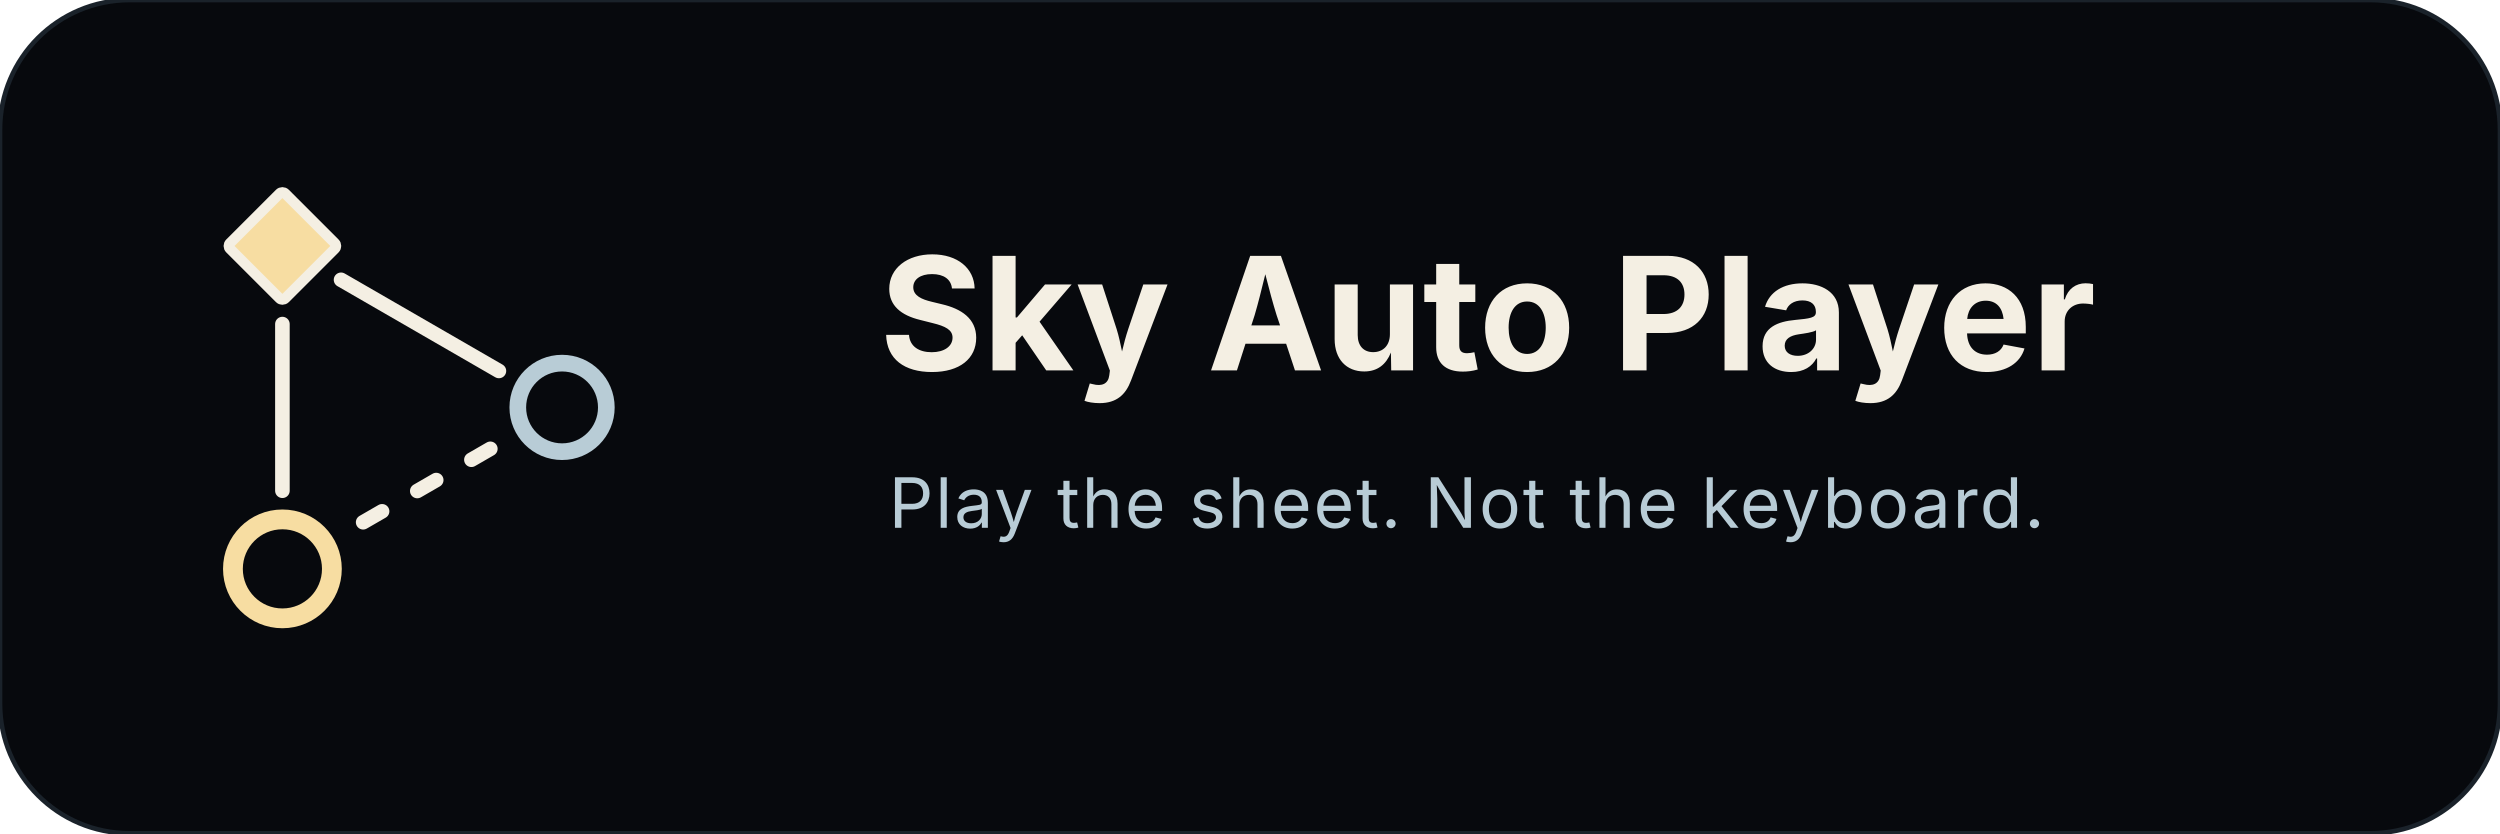
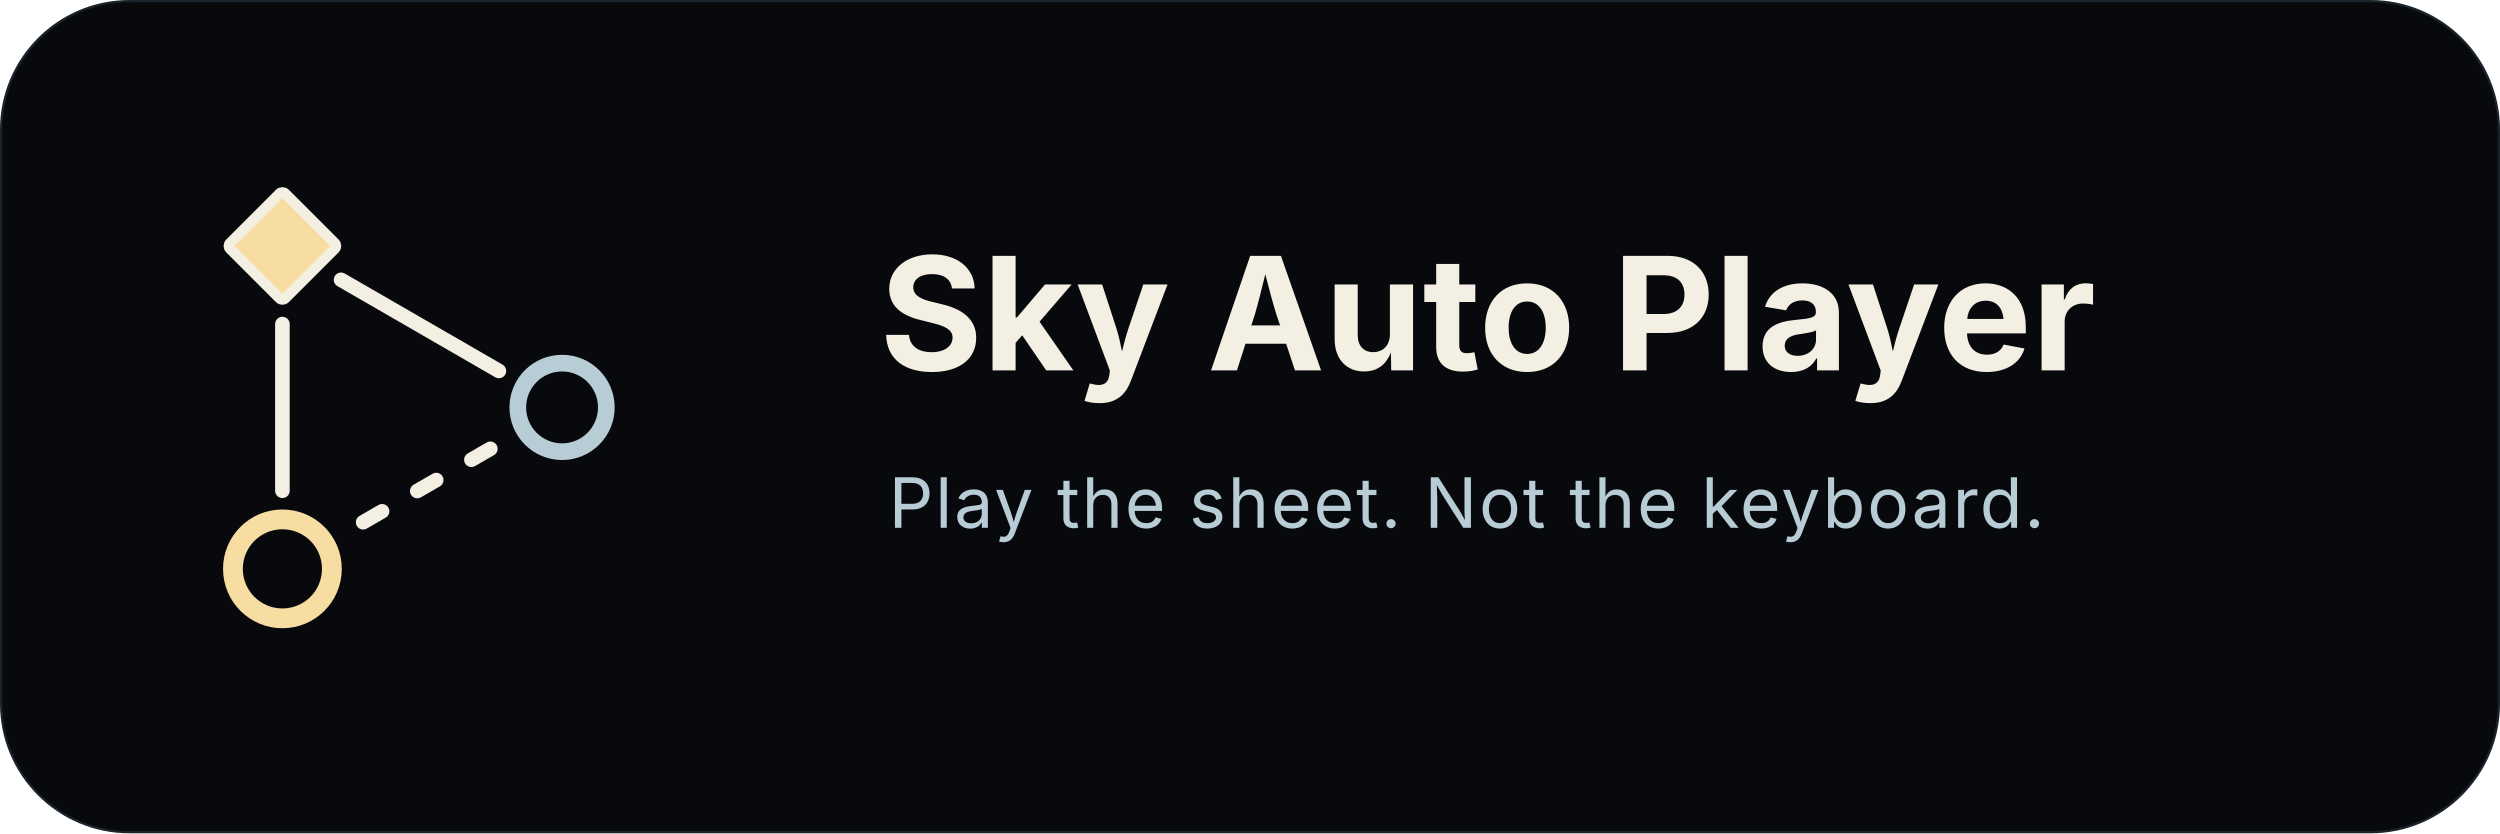
<svg xmlns="http://www.w3.org/2000/svg" viewBox="0 0 540 180" role="img" aria-labelledby="title desc">
-   <rect width="540" height="180" rx="28" fill="#07090D" stroke="#1A222A" stroke-width="1" />
+   <rect id="plate" x="0.25" y="0.25" width="539.5" height="179.5" rx="27.75" fill="#07090D" stroke="#1A222A" stroke-width="0.5" />
  <g transform="translate(16 16) scale(1.125)">
-     <line x1="40" y1="48" x2="40" y2="80" stroke="#F4EFE3" stroke-width="2.8" stroke-linecap="round" />
-     <line x1="51.258" y1="39.5" x2="81.569" y2="57" stroke="#F4EFE3" stroke-width="2.8" stroke-linecap="round" />
-     <line x1="55.502" y1="86.05" x2="59.139" y2="83.95" stroke="#F4EFE3" stroke-width="2.8" stroke-linecap="round" />
-     <line x1="65.894" y1="80.05" x2="69.531" y2="77.95" stroke="#F4EFE3" stroke-width="2.8" stroke-linecap="round" />
-     <line x1="76.287" y1="74.05" x2="79.924" y2="71.95" stroke="#F4EFE3" stroke-width="2.8" stroke-linecap="round" />
-     <rect x="32.5" y="25.5" width="15" height="15" rx="0.75" transform="rotate(45 40 33)" fill="#F7DDA2" stroke="#F4EFE3" stroke-width="2" />
-     <circle cx="40" cy="95" r="9.5" fill="#07090D" stroke="#F7DDA2" stroke-width="3.8" />
-     <circle cx="93.694" cy="64" r="8.5" fill="#07090D" stroke="#B8CCD6" stroke-width="3.2" />
+     <line id="edge-a-b" x1="40" y1="48" x2="40" y2="80" stroke="#F4EFE3" stroke-width="2.8" stroke-linecap="round" />
+     <line id="edge-a-c" x1="51.258" y1="39.5" x2="81.569" y2="57" stroke="#F4EFE3" stroke-width="2.8" stroke-linecap="round" />
+     <line id="dash-b-c-1" x1="55.502" y1="86.05" x2="59.139" y2="83.95" stroke="#F4EFE3" stroke-width="2.8" stroke-linecap="round" />
+     <line id="dash-b-c-2" x1="65.894" y1="80.05" x2="69.531" y2="77.95" stroke="#F4EFE3" stroke-width="2.8" stroke-linecap="round" />
+     <line id="dash-b-c-3" x1="76.287" y1="74.05" x2="79.924" y2="71.95" stroke="#F4EFE3" stroke-width="2.8" stroke-linecap="round" />
+     <rect id="diamond-a" x="32.5" y="25.5" width="15" height="15" rx="0.75" transform="rotate(45 40 33)" fill="#F7DDA2" stroke="#F4EFE3" stroke-width="2" />
+     <circle id="node-b-gold" cx="40" cy="95" r="9.5" fill="#07090D" stroke="#F7DDA2" stroke-width="3.8" />
+     <circle id="node-c-sky" cx="93.694" cy="64" r="8.5" fill="#07090D" stroke="#B8CCD6" stroke-width="3.2" />
  </g>
  <text x="190" y="80" fill="#F4EFE3" font-family="Inter, Segoe UI, sans-serif" font-size="34" font-weight="650">Sky Auto Player</text>
  <text x="192" y="114" fill="#B8CCD6" font-family="Inter, Segoe UI, sans-serif" font-size="15" letter-spacing="0.03em">Play the sheet. Not the keyboard.</text>
</svg>
